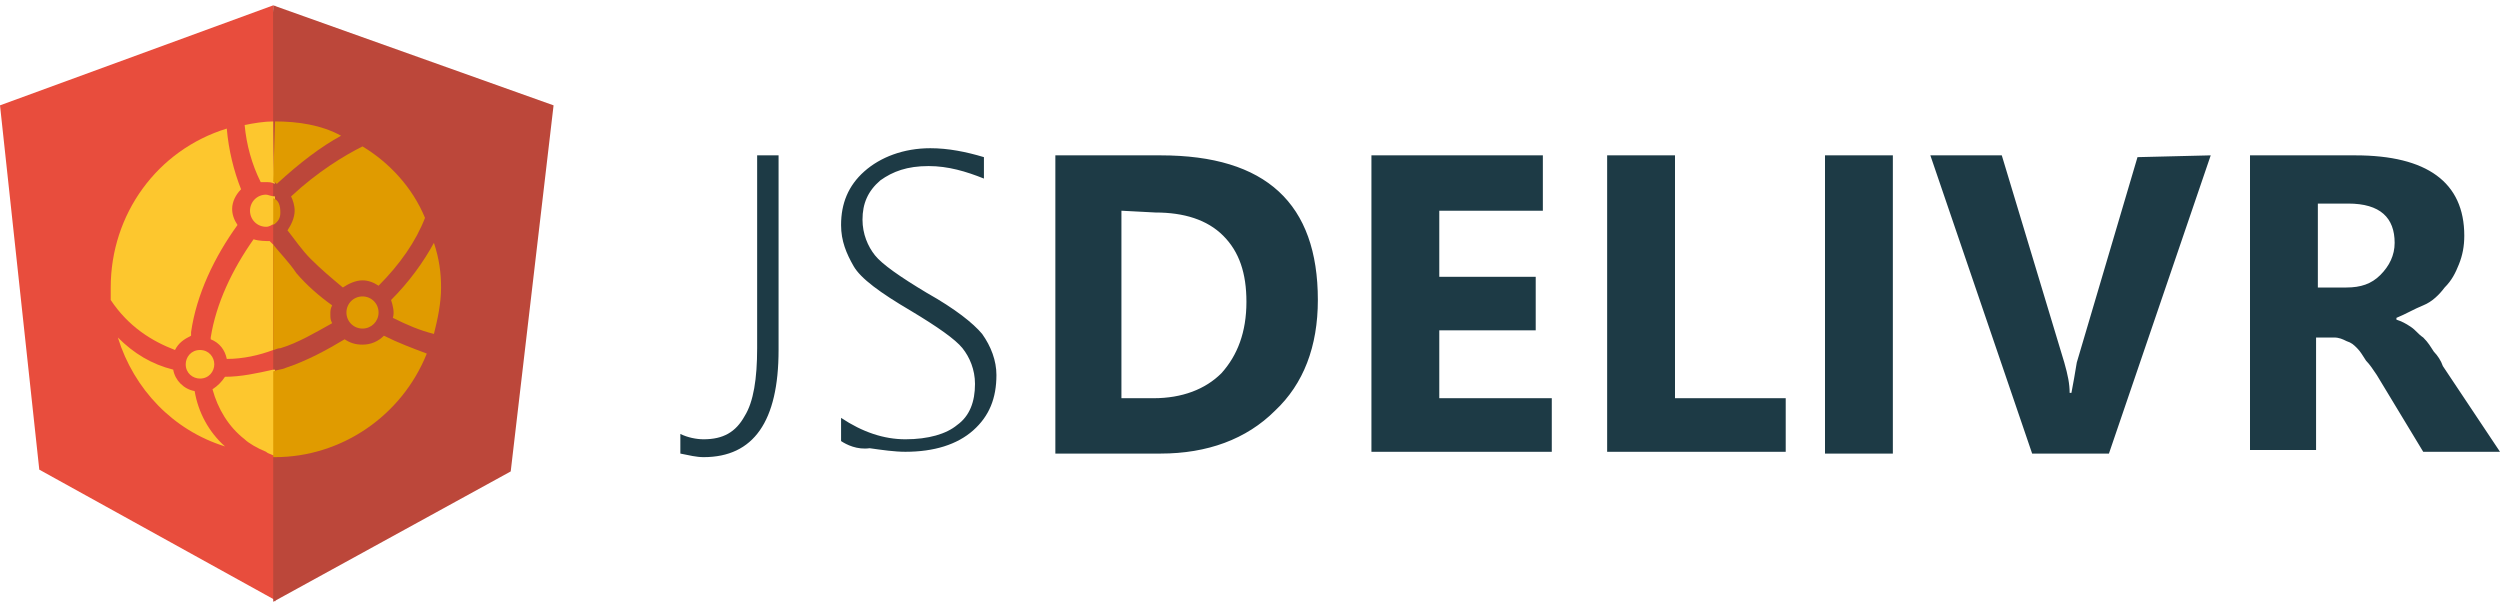
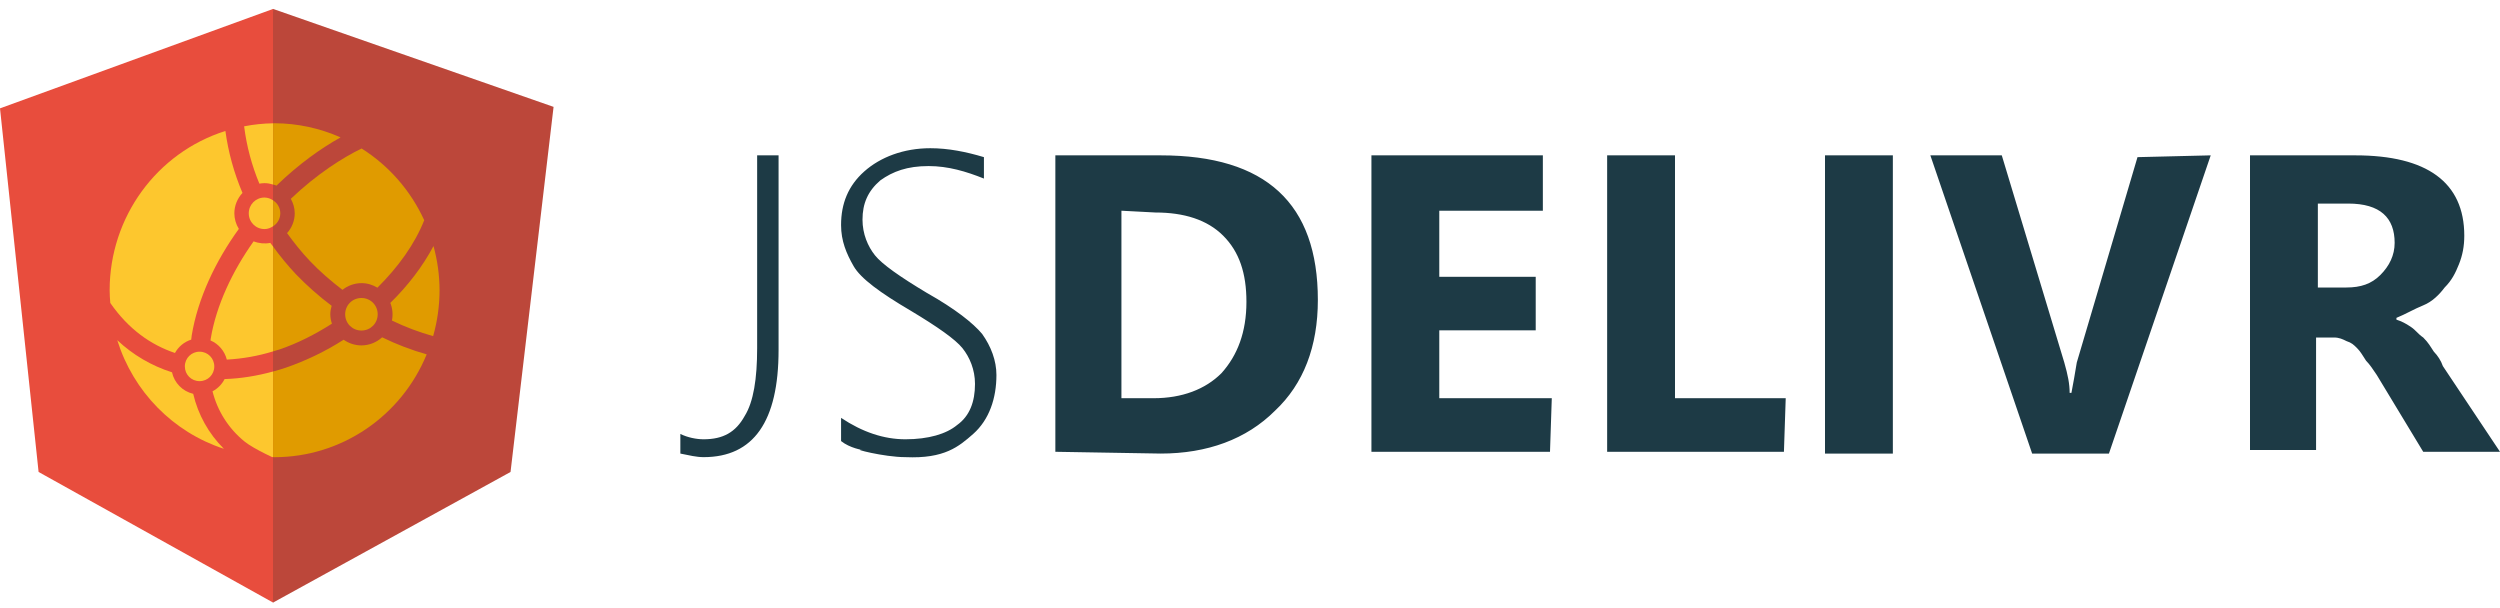
<svg xmlns="http://www.w3.org/2000/svg" viewBox="0 0 140 34" width="140" height="34">
  <style type="text/css">
		.st0{fill:#1D3A45;}
		.st1{fill:#BC473A;}
		.st2{fill:#E84D3D;}
		.st3{fill:#FDC72E;}
		.st4{fill:#E09B00;}
	</style>
-   <path class="st0" d="m43.6 19.6c0 4-1.4 6-4.2 6-0.4 0-0.8-0.1-1.3-0.2v-1.1c0.4 0.2 0.9 0.3 1.3 0.3 1.1 0 1.8-0.4 2.3-1.3 0.5-0.8 0.7-2.1 0.7-3.8v-10.8h1.2v10.9zm3.5 5.1v-1.3c1.2 0.8 2.4 1.2 3.6 1.2 1.3 0 2.3-0.3 2.9-0.8 0.7-0.5 1-1.3 1-2.3 0-0.8-0.3-1.5-0.7-2s-1.4-1.2-2.9-2.1c-1.7-1-2.8-1.8-3.2-2.5s-0.7-1.4-0.7-2.3c0-1.2 0.4-2.2 1.3-3s2.2-1.3 3.7-1.3c1 0 2 0.2 3 0.5v1.2c-1-0.4-2-0.7-3.1-0.7-1.2 0-2 0.3-2.7 0.8-0.7 0.6-1 1.3-1 2.2 0 0.8 0.3 1.5 0.7 2s1.4 1.2 2.9 2.1c1.6 0.9 2.6 1.7 3.1 2.3 0.5 0.7 0.8 1.5 0.8 2.3 0 1.3-0.4 2.3-1.3 3.1s-2.2 1.2-3.8 1.2c-0.6 0-1.3-0.1-2-0.2-0.7 0.1-1.3-0.2-1.6-0.4zm12 0.6v-16.6h5.9c5.9 0 8.8 2.7 8.8 8.1 0 2.6-0.8 4.7-2.4 6.2-1.6 1.6-3.8 2.4-6.4 2.4h-5.9zm3.7-13.5v10.5h1.8c1.6 0 2.9-0.5 3.8-1.4 0.9-1 1.4-2.3 1.4-4 0-1.6-0.4-2.8-1.3-3.7s-2.2-1.3-3.8-1.3l-1.9-0.1zm24 13.5h-10v-16.6h9.6v3.1h-5.8v3.7h5.4v3h-5.4v3.8h6.3v3zm13.1 0h-9.9v-16.6h3.8v13.6h6.2v3zm6.1-16.6v16.7h-3.8v-16.7h3.8zm17.8 0l-5.7 16.7h-4.3l-5.7-16.7h4l3.5 11.6c0.2 0.7 0.3 1.2 0.3 1.7h0.1c0.1-0.5 0.2-1.1 0.3-1.7l3.4-11.5 4.1-0.1zm16.2 16.6h-4.3l-2.6-4.3c-0.2-0.3-0.4-0.6-0.6-0.8-0.2-0.3-0.3-0.5-0.5-0.7s-0.3-0.3-0.6-0.4c-0.2-0.1-0.4-0.2-0.7-0.2h-1v6.3h-3.7v-16.5h5.9c4 0 6.1 1.5 6.1 4.5 0 0.6-0.1 1.1-0.3 1.6s-0.4 0.9-0.8 1.3c-0.3 0.4-0.7 0.8-1.2 1s-1 0.5-1.5 0.7v0.1c0.3 0.1 0.5 0.2 0.8 0.4s0.4 0.4 0.7 0.6c0.3 0.3 0.4 0.5 0.6 0.8 0.2 0.2 0.4 0.5 0.5 0.8l3.2 4.8zm-10.2-13.8v4.6h1.6c0.8 0 1.4-0.2 1.9-0.7s0.8-1.1 0.8-1.8c0-1.4-0.8-2.2-2.6-2.2h-1.7z" />
-   <path class="st1" d="m18.6 22.5v-11.2l-3.2-11-3.1 11v11.2l3.1 11.2 3.2-11.2z" />
-   <path class="st2" d="m15.3 0.3l-15.3 5.6 2.2 20.4 13.2 7.3" />
-   <path class="st1" d="m15.3 33.7l13.3-7.3 2.4-20.5-15.7-5.6" />
-   <path class="st3" d="m15.3 6.8c-0.5 0-1.1 0.1-1.6 0.2 0.1 1.1 0.4 2.2 0.9 3.2h0.3c0.2 0 0.3 0 0.5 0.1-0.1-0.1-0.1-3.5-0.1-3.5zm-2.6 0.4c-3.9 1.2-6.5 4.8-6.5 8.9v0.7c1 1.5 2.3 2.3 3.6 2.8 0.2-0.4 0.5-0.6 0.9-0.8v-0.2c0.3-2.1 1.3-4.2 2.6-6-0.2-0.3-0.3-0.6-0.3-0.9 0-0.4 0.2-0.8 0.5-1.1-0.4-1-0.7-2.2-0.8-3.4zm2.2 3.7c-0.5 0-0.9 0.4-0.9 0.9s0.4 0.9 0.9 0.9c0.2 0 0.3-0.1 0.5-0.2v-1.5c-0.2 0-0.4-0.1-0.5-0.1zm-0.7 2.5c-1.2 1.7-2.1 3.6-2.4 5.5v0.1c0.5 0.2 0.8 0.6 0.9 1.1 0.9 0 1.8-0.2 2.6-0.5v-5.9l-0.2-0.2c-0.2 0-0.6 0-0.9-0.1zm-7.6 5.5c0.9 2.9 3.1 5.2 6 6.1-0.9-0.8-1.5-1.9-1.7-3.1-0.6-0.1-1.1-0.6-1.2-1.2-1.2-0.3-2.2-0.9-3.1-1.8zm4.6 0.7c-0.5 0-0.8 0.4-0.8 0.8 0 0.5 0.4 0.8 0.8 0.8 0.5 0 0.8-0.4 0.8-0.8s-0.3-0.8-0.8-0.8zm4.1 1.1c-0.9 0.2-1.8 0.4-2.7 0.4-0.2 0.3-0.4 0.5-0.7 0.7 0.3 1.1 0.9 2.1 1.8 2.8 0.2 0.2 0.7 0.5 1.2 0.7 0.1 0.1 0.2 0.1 0.4 0.2h0.1v-4.8z" />
-   <path class="st4" d="m15.4 6.8l-0.1 3.4c0.1 0 0.1 0 0.2 0.1 1.3-1.2 2.5-2.1 3.6-2.7-1.1-0.6-2.4-0.8-3.7-0.8zm4.9 1.4c-1 0.5-2.5 1.4-4 2.8 0.1 0.2 0.2 0.5 0.2 0.8 0 0.4-0.2 0.8-0.4 1.1 0.4 0.5 0.8 1.1 1.3 1.6 0.6 0.6 1.2 1.1 1.8 1.6 0.3-0.2 0.7-0.4 1.1-0.4 0.3 0 0.6 0.1 0.9 0.3 1.2-1.2 2.1-2.5 2.6-3.8-0.7-1.7-2-3.1-3.5-4zm-5 2.9v1.5c0.3-0.2 0.4-0.4 0.4-0.7 0-0.4-0.1-0.7-0.4-0.8zm9 2.5c-0.6 1.1-1.4 2.2-2.4 3.2 0.1 0.3 0.2 0.7 0.1 1 0.8 0.4 1.5 0.7 2.3 0.9 0.2-0.8 0.4-1.7 0.4-2.6 0-0.8-0.1-1.6-0.4-2.5zm-9 0.1v5.9c0.1 0 0.2-0.1 0.4-0.1 1-0.3 2-0.9 2.9-1.4-0.1-0.2-0.1-0.3-0.1-0.5s0-0.3 0.1-0.5c-0.7-0.5-1.4-1.1-2-1.8-0.4-0.6-0.9-1.1-1.3-1.6zm5 2.9c-0.5 0-0.9 0.4-0.9 0.9s0.4 0.9 0.9 0.9c0.5 0 0.9-0.4 0.9-0.9s-0.4-0.9-0.9-0.9zm1.2 2.2c-0.3 0.3-0.7 0.5-1.2 0.5-0.4 0-0.7-0.1-1-0.3-1 0.6-2.1 1.2-3.3 1.6-0.2 0.1-0.5 0.1-0.7 0.2v4.8h0.1c3.7 0 7.1-2.3 8.5-5.8-0.8-0.3-1.6-0.6-2.4-1z" />
+   <path class="st0" d="M43.6,19.6c0,4-1.4,6-4.2,6c-0.4,0-0.8-0.1-1.3-0.2v-1.1c0.4,0.2,0.9,0.3,1.3,0.3c1.1,0,1.8-0.4,2.3-1.3 c0.5-0.8,0.7-2.1,0.7-3.8V8.7h1.2C43.6,8.7,43.6,19.6,43.6,19.6z M47.1,24.7v-1.3c1.2,0.8,2.4,1.2,3.6,1.2c1.3,0,2.3-0.3,2.9-0.8 c0.7-0.5,1-1.3,1-2.3c0-0.8-0.3-1.5-0.7-2s-1.4-1.2-2.9-2.1c-1.7-1-2.8-1.8-3.2-2.5s-0.7-1.4-0.7-2.3c0-1.2,0.4-2.2,1.3-3 s2.2-1.3,3.7-1.3c1,0,2,0.2,3,0.5V10c-1-0.4-2-0.7-3.1-0.7c-1.2,0-2,0.3-2.7,0.8c-0.7,0.6-1,1.3-1,2.2c0,0.8,0.3,1.5,0.7,2 s1.4,1.2,2.9,2.1c1.6,0.9,2.6,1.7,3.1,2.3c0.5,0.7,0.8,1.5,0.8,2.3c0,1.3-0.4,2.5-1.3,3.3c-0.8,0.7-1.6,1.4-3.8,1.3 c-1.2,0-3.1-0.5-2.4-0.4C48.3,25.2,47.6,25.1,47.1,24.7z M59.1,25.3V8.7H65c5.9,0,8.8,2.7,8.8,8.1c0,2.6-0.8,4.7-2.4,6.2 c-1.6,1.6-3.8,2.4-6.4,2.4C65,25.4,59.1,25.3,59.1,25.3z M62.8,11.8v10.5h1.8c1.6,0,2.9-0.5,3.8-1.4c0.9-1,1.4-2.3,1.4-4 c0-1.6-0.4-2.8-1.3-3.7s-2.2-1.3-3.8-1.3C64.7,11.9,62.8,11.8,62.8,11.8z M86.8,25.3h-10V8.7h9.6v3.1h-5.8v3.7H86v3h-5.4v3.8h6.3 C86.9,22.3,86.8,25.3,86.8,25.3z M99.9,25.3H90V8.7h3.8v13.6h6.2L99.9,25.3z M106,8.7v16.7h-3.8V8.7H106z M123.8,8.7l-5.7,16.7h-4.3 l-5.7-16.7h4l3.5,11.6c0.2,0.7,0.3,1.2,0.3,1.7h0.1c0.1-0.5,0.2-1.1,0.3-1.7l3.4-11.5C119.7,8.8,123.8,8.7,123.8,8.7z M140,25.3 h-4.3l-2.6-4.3c-0.2-0.3-0.4-0.6-0.6-0.8c-0.2-0.3-0.3-0.5-0.5-0.7s-0.3-0.3-0.6-0.4c-0.2-0.1-0.4-0.2-0.7-0.2h-1v6.3H126V8.7h5.9 c4,0,6.1,1.5,6.1,4.5c0,0.6-0.1,1.1-0.3,1.6s-0.4,0.9-0.8,1.3c-0.3,0.4-0.7,0.8-1.2,1s-1,0.5-1.5,0.7v0.1c0.3,0.1,0.5,0.2,0.8,0.4 s0.4,0.4,0.7,0.6c0.3,0.3,0.4,0.5,0.6,0.8c0.2,0.2,0.4,0.5,0.5,0.8L140,25.3L140,25.3z M129.8,11.5v4.6h1.6c0.8,0,1.4-0.2,1.9-0.7 s0.8-1.1,0.8-1.8c0-1.4-0.8-2.2-2.6-2.2h-1.7V11.5z" />
+   <path class="st1" d="M18.534,22.607V11.471L15.292,0.5l-3.075,10.971v11.137l3.075,11.137L18.534,22.607z" />
+   <path class="st2" d="M15.292,0.5L0,6.068L2.161,26.43l13.131,7.314" />
+   <path class="st1" d="M15.292,33.744L28.59,26.43L31,5.985L15.292,0.5" />
+   <g>
+     <path class="st3" d="M15.292,6.905c-0.544,0.008-1.087,0.064-1.621,0.169c0.141,1.12,0.431,2.196,0.854,3.211 c0.095-0.017,0.19-0.029,0.289-0.029c0.167,0,0.326,0.032,0.479,0.078C15.292,10.334,15.292,6.905,15.292,6.905z M12.622,7.334 c-3.854,1.219-6.479,4.831-6.482,8.918c0.003,0.238,0.015,0.476,0.036,0.714c1.012,1.459,2.254,2.34,3.622,2.801 c0.195-0.355,0.519-0.623,0.91-0.748c0.009-0.076,0.013-0.153,0.027-0.23c0.344-2.088,1.341-4.178,2.64-5.971 c-0.163-0.262-0.25-0.564-0.251-0.872c0-0.44,0.176-0.841,0.455-1.143C13.107,9.694,12.785,8.527,12.622,7.334L12.622,7.334z  M14.814,11.062c-0.493,0-0.883,0.391-0.883,0.883c0,0.493,0.391,0.883,0.883,0.883c0.181,0,0.339-0.066,0.479-0.158V11.22 C15.152,11.12,14.985,11.066,14.814,11.062L14.814,11.062z M14.203,13.515c-1.19,1.668-2.098,3.604-2.402,5.45 c-0.006,0.033-0.007,0.066-0.012,0.1c0.45,0.192,0.79,0.59,0.913,1.072c0.879-0.046,1.749-0.201,2.591-0.46v-5.871 c-0.051-0.07-0.106-0.135-0.155-0.204C14.824,13.662,14.5,13.632,14.203,13.515L14.203,13.515z M6.567,19.05 c0.9,2.887,3.126,5.153,5.971,6.083c-0.851-0.844-1.447-1.912-1.719-3.079c-0.594-0.14-1.056-0.609-1.187-1.205 C8.489,20.487,7.441,19.873,6.567,19.05L6.567,19.05z M11.176,19.695c-0.452-0.003-0.821,0.361-0.824,0.813 c0,0.004,0,0.008,0,0.012c0,0.46,0.364,0.824,0.824,0.824c0.46,0,0.824-0.364,0.824-0.824C12,20.059,11.635,19.695,11.176,19.695z  M15.292,20.804c-0.898,0.247-1.808,0.395-2.714,0.424c-0.15,0.293-0.385,0.532-0.677,0.685c0.277,1.107,0.906,2.094,1.794,2.812 c0.248,0.205,0.74,0.479,1.172,0.693c0.136,0.068,0.248,0.121,0.367,0.177c0.019,0.001,0.039,0.001,0.058,0.002V20.804z" />
+     <path class="st4" d="M15.379,6.902c-0.029,0.001-0.058,0.002-0.086,0.003v3.428c0.064,0.019,0.13,0.035,0.19,0.062 c1.263-1.225,2.522-2.108,3.589-2.701C17.907,7.176,16.65,6.906,15.379,6.902z M20.25,8.316c-1.041,0.504-2.499,1.421-3.964,2.817 c0.135,0.243,0.219,0.518,0.219,0.812c0,0.426-0.166,0.813-0.429,1.11c0.394,0.545,0.814,1.071,1.276,1.557 c0.565,0.596,1.185,1.127,1.826,1.619c0.302-0.241,0.677-0.373,1.064-0.376c0.327,0,0.63,0.096,0.893,0.255 c1.169-1.156,2.099-2.457,2.621-3.777C22.999,10.677,21.78,9.28,20.25,8.316z M15.293,11.22v1.451 c0.25-0.157,0.402-0.431,0.404-0.726C15.695,11.65,15.542,11.376,15.293,11.22L15.293,11.22z M24.276,13.778 c-0.603,1.139-1.429,2.217-2.418,3.185c0.126,0.313,0.157,0.657,0.09,0.987c0.766,0.37,1.542,0.66,2.308,0.873 c0.237-0.836,0.358-1.701,0.359-2.571C24.612,15.415,24.498,14.583,24.276,13.778L24.276,13.778z M15.292,13.806v5.871 c0.121-0.037,0.242-0.068,0.362-0.108c1.017-0.346,2.003-0.85,2.934-1.444c-0.058-0.17-0.089-0.347-0.091-0.526 c0-0.165,0.031-0.322,0.075-0.474c-0.714-0.536-1.383-1.128-2.003-1.77C16.111,14.866,15.685,14.349,15.292,13.806z M20.241,16.688 c-0.509,0-0.911,0.403-0.911,0.911c0,0.508,0.402,0.911,0.911,0.911c0.507,0,0.91-0.403,0.91-0.911 C21.151,17.091,20.748,16.688,20.241,16.688z M21.399,18.89c-0.317,0.29-0.73,0.451-1.159,0.453c-0.37,0-0.712-0.12-0.996-0.318 c-1.016,0.648-2.104,1.173-3.243,1.567c-0.234,0.08-0.472,0.147-0.71,0.213v4.793c0.029,0.002,0.058,0.003,0.086,0.005 c3.727-0.004,7.085-2.275,8.517-5.758C23.037,19.601,22.201,19.282,21.399,18.89z" />
+   </g>
</svg>
